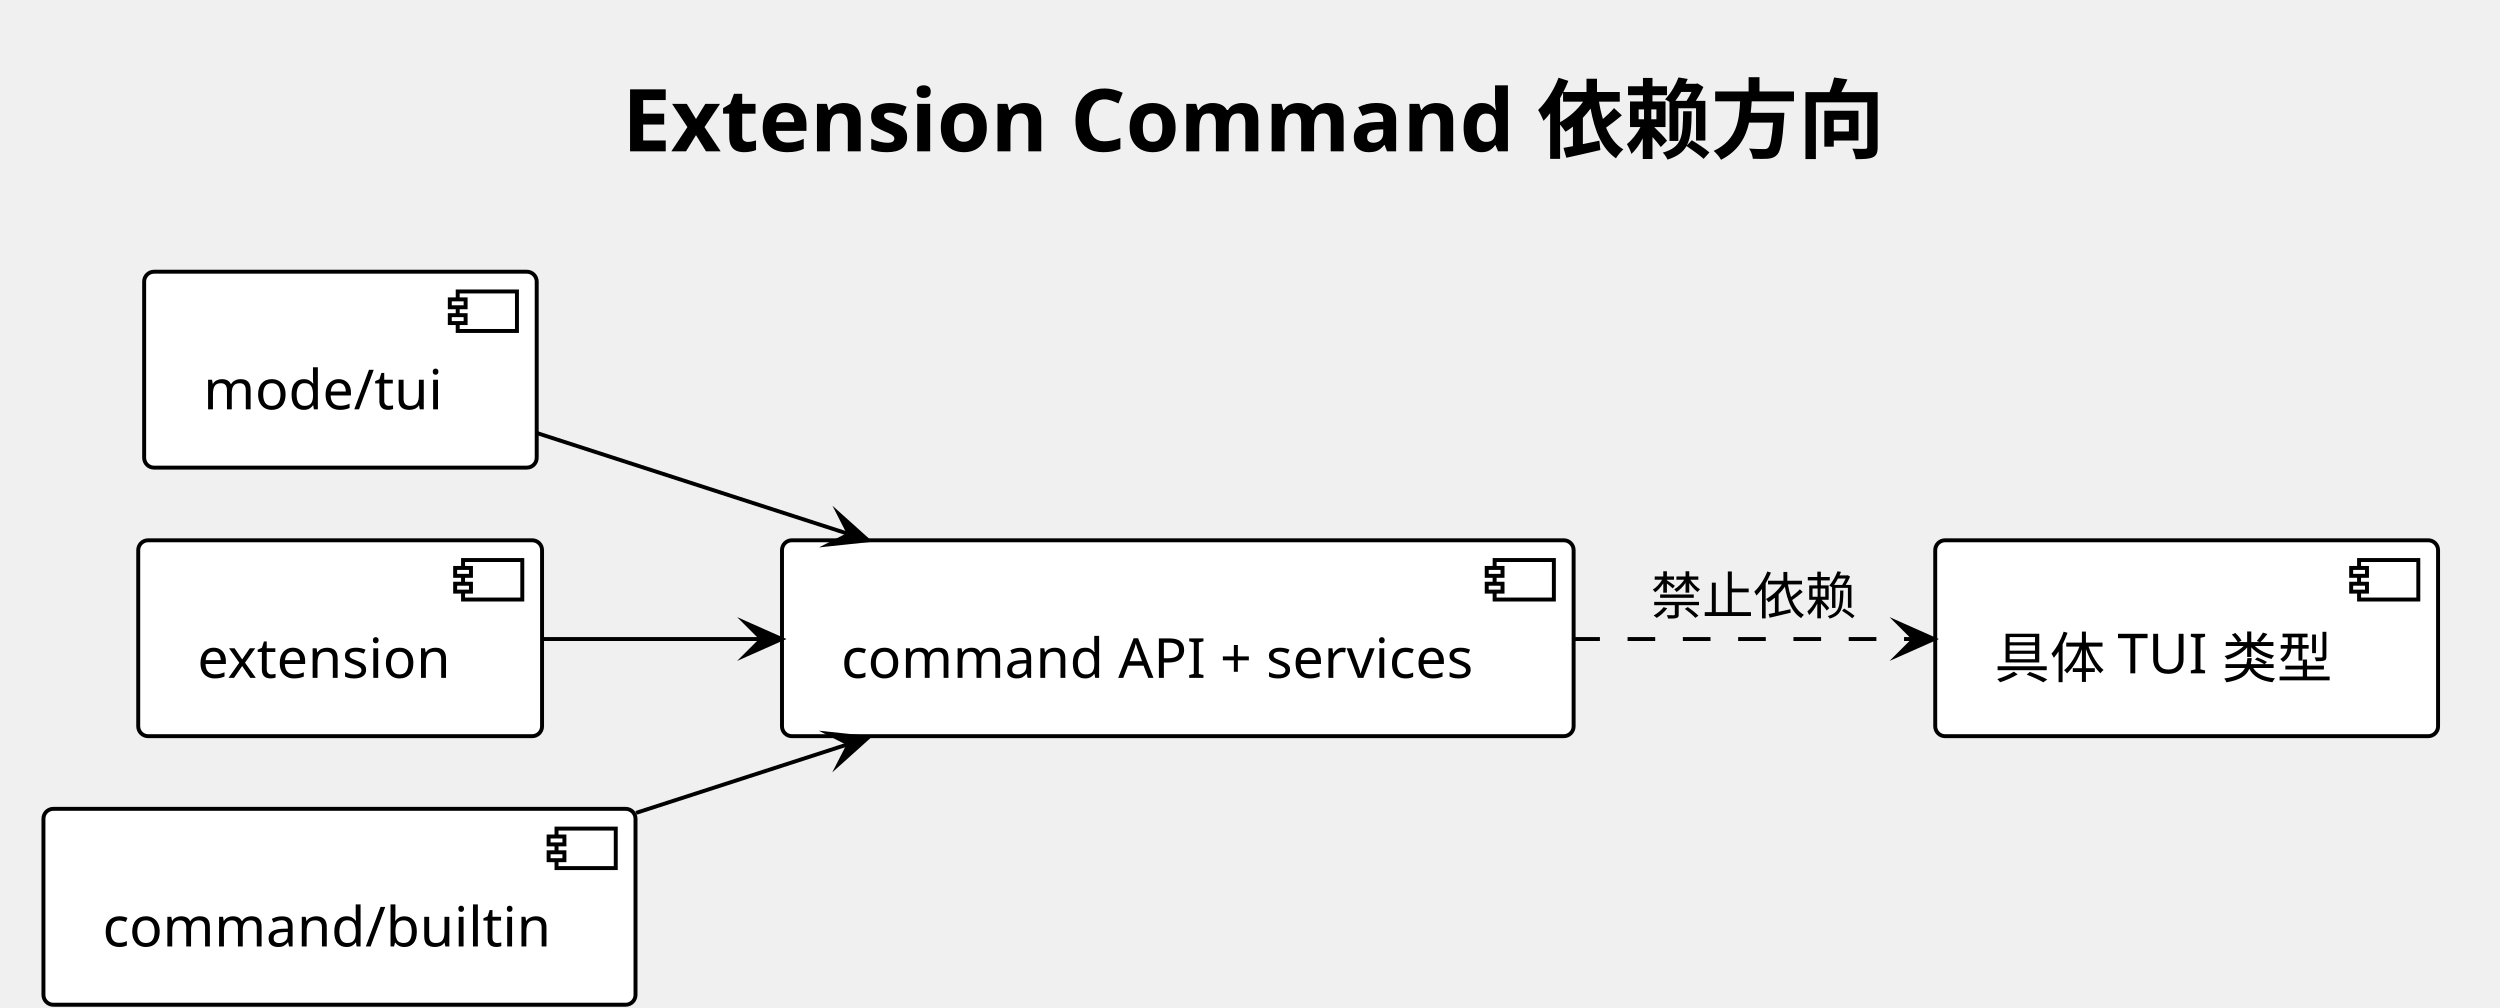
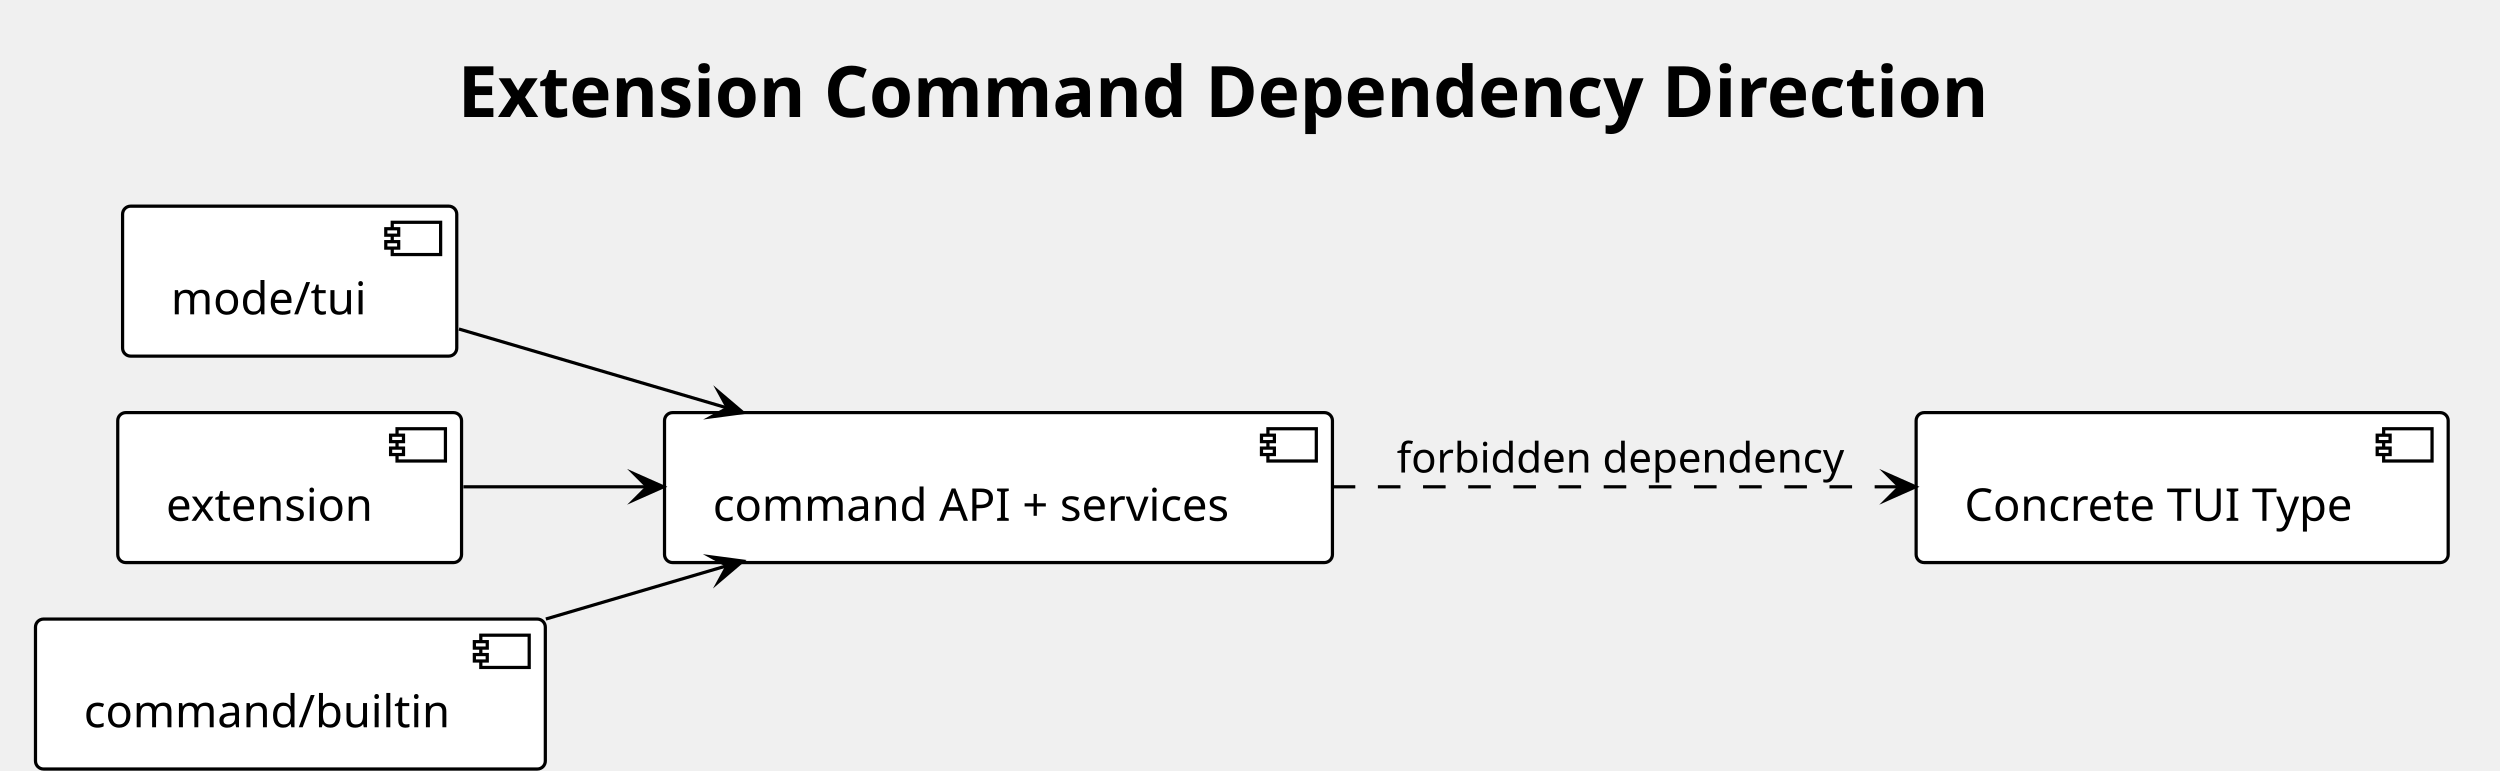
- <svg xmlns="http://www.w3.org/2000/svg" contentStyleType="text/css" data-diagram-type="DESCRIPTION" height="255px" preserveAspectRatio="none" style="width:633px;height:255px;" version="1.1" viewBox="0 0 633 255" width="633px" zoomAndPan="magnify">
+ <svg xmlns="http://www.w3.org/2000/svg" contentStyleType="text/css" data-diagram-type="DESCRIPTION" height="239px" preserveAspectRatio="none" style="width:775px;height:239px;" version="1.1" viewBox="0 0 775 239" width="775px" zoomAndPan="magnify">
  <defs />
  <g>
    <g class="title" data-source-line="535">
-       <text fill="#000000" font-family="'PingFang SC'" font-size="22" font-weight="700" lengthAdjust="spacing" textLength="315.91" x="157.545" y="38.32">Extension Command 依赖方向</text>
+       <text fill="#000000" font-family="'sans-serif'" font-size="22" font-weight="700" lengthAdjust="spacing" textLength="489.135" x="141.933" y="36.27">Extension Command Dependency Direction</text>
    </g>
    <g class="entity" data-qualified-name="tui" data-source-line="538" id="ent0001">
-       <rect fill="#FFFFFF" height="49.6" rx="2.5" ry="2.5" style="stroke:#000000;stroke-width:1;" width="99.392" x="36.5" y="68.8" />
-       <rect fill="#FFFFFF" height="10" style="stroke:#000000;stroke-width:1;" width="15" x="115.892" y="73.8" />
-       <rect fill="#FFFFFF" height="2" style="stroke:#000000;stroke-width:1;" width="4" x="113.892" y="75.8" />
-       <rect fill="#FFFFFF" height="2" style="stroke:#000000;stroke-width:1;" width="4" x="113.892" y="79.8" />
-       <text fill="#000000" font-family="'PingFang SC'" font-size="14" lengthAdjust="spacing" textLength="59.392" x="51.5" y="103.64">mode/tui</text>
+       <rect fill="#FFFFFF" height="46.488" rx="2.5" ry="2.5" style="stroke:#000000;stroke-width:1;" width="103.595" x="38" y="63.91" />
+       <rect fill="#FFFFFF" height="10" style="stroke:#000000;stroke-width:1;" width="15" x="121.595" y="68.91" />
+       <rect fill="#FFFFFF" height="2" style="stroke:#000000;stroke-width:1;" width="4" x="119.595" y="70.91" />
+       <rect fill="#FFFFFF" height="2" style="stroke:#000000;stroke-width:1;" width="4" x="119.595" y="74.91" />
+       <text fill="#000000" font-family="'sans-serif'" font-size="14" lengthAdjust="spacing" textLength="63.595" x="53" y="97.445">mode/tui</text>
    </g>
    <g class="entity" data-qualified-name="command" data-source-line="539" id="ent0002">
-       <rect fill="#FFFFFF" height="49.6" rx="2.5" ry="2.5" style="stroke:#000000;stroke-width:1;" width="200.44" x="198" y="136.8" />
-       <rect fill="#FFFFFF" height="10" style="stroke:#000000;stroke-width:1;" width="15" x="378.44" y="141.8" />
-       <rect fill="#FFFFFF" height="2" style="stroke:#000000;stroke-width:1;" width="4" x="376.44" y="143.8" />
-       <rect fill="#FFFFFF" height="2" style="stroke:#000000;stroke-width:1;" width="4" x="376.44" y="147.8" />
-       <text fill="#000000" font-family="'PingFang SC'" font-size="14" lengthAdjust="spacing" textLength="160.44" x="213" y="171.64">command API + services</text>
+       <rect fill="#FFFFFF" height="46.488" rx="2.5" ry="2.5" style="stroke:#000000;stroke-width:1;" width="207.057" x="206" y="127.91" />
+       <rect fill="#FFFFFF" height="10" style="stroke:#000000;stroke-width:1;" width="15" x="393.057" y="132.91" />
+       <rect fill="#FFFFFF" height="2" style="stroke:#000000;stroke-width:1;" width="4" x="391.057" y="134.91" />
+       <rect fill="#FFFFFF" height="2" style="stroke:#000000;stroke-width:1;" width="4" x="391.057" y="138.91" />
+       <text fill="#000000" font-family="'sans-serif'" font-size="14" lengthAdjust="spacing" textLength="167.057" x="221" y="161.445">command API + services</text>
    </g>
    <g class="entity" data-qualified-name="extension" data-source-line="540" id="ent0003">
-       <rect fill="#FFFFFF" height="49.6" rx="2.5" ry="2.5" style="stroke:#000000;stroke-width:1;" width="102.246" x="35" y="136.8" />
-       <rect fill="#FFFFFF" height="10" style="stroke:#000000;stroke-width:1;" width="15" x="117.246" y="141.8" />
-       <rect fill="#FFFFFF" height="2" style="stroke:#000000;stroke-width:1;" width="4" x="115.246" y="143.8" />
-       <rect fill="#FFFFFF" height="2" style="stroke:#000000;stroke-width:1;" width="4" x="115.246" y="147.8" />
-       <text fill="#000000" font-family="'PingFang SC'" font-size="14" lengthAdjust="spacing" textLength="62.245" x="50" y="171.64">extension</text>
+       <rect fill="#FFFFFF" height="46.488" rx="2.5" ry="2.5" style="stroke:#000000;stroke-width:1;" width="106.582" x="36.5" y="127.91" />
+       <rect fill="#FFFFFF" height="10" style="stroke:#000000;stroke-width:1;" width="15" x="123.082" y="132.91" />
+       <rect fill="#FFFFFF" height="2" style="stroke:#000000;stroke-width:1;" width="4" x="121.082" y="134.91" />
+       <rect fill="#FFFFFF" height="2" style="stroke:#000000;stroke-width:1;" width="4" x="121.082" y="138.91" />
+       <text fill="#000000" font-family="'sans-serif'" font-size="14" lengthAdjust="spacing" textLength="66.582" x="51.5" y="161.445">extension</text>
    </g>
    <g class="entity" data-qualified-name="builtin" data-source-line="541" id="ent0004">
-       <rect fill="#FFFFFF" height="49.6" rx="2.5" ry="2.5" style="stroke:#000000;stroke-width:1;" width="149.91" x="11" y="204.8" />
-       <rect fill="#FFFFFF" height="10" style="stroke:#000000;stroke-width:1;" width="15" x="140.91" y="209.8" />
-       <rect fill="#FFFFFF" height="2" style="stroke:#000000;stroke-width:1;" width="4" x="138.91" y="211.8" />
-       <rect fill="#FFFFFF" height="2" style="stroke:#000000;stroke-width:1;" width="4" x="138.91" y="215.8" />
-       <text fill="#000000" font-family="'PingFang SC'" font-size="14" lengthAdjust="spacing" textLength="109.91" x="26" y="239.64">command/builtin</text>
+       <rect fill="#FFFFFF" height="46.488" rx="2.5" ry="2.5" style="stroke:#000000;stroke-width:1;" width="158.05" x="11" y="191.91" />
+       <rect fill="#FFFFFF" height="10" style="stroke:#000000;stroke-width:1;" width="15" x="149.05" y="196.91" />
+       <rect fill="#FFFFFF" height="2" style="stroke:#000000;stroke-width:1;" width="4" x="147.05" y="198.91" />
+       <rect fill="#FFFFFF" height="2" style="stroke:#000000;stroke-width:1;" width="4" x="147.05" y="202.91" />
+       <text fill="#000000" font-family="'sans-serif'" font-size="14" lengthAdjust="spacing" textLength="118.05" x="26" y="225.445">command/builtin</text>
    </g>
    <g class="entity" data-qualified-name="noTui" data-source-line="542" id="ent0005">
-       <rect fill="#FFFFFF" height="49.6" rx="2.5" ry="2.5" style="stroke:#000000;stroke-width:1;" width="127.317" x="490" y="136.8" />
-       <rect fill="#FFFFFF" height="10" style="stroke:#000000;stroke-width:1;" width="15" x="597.317" y="141.8" />
-       <rect fill="#FFFFFF" height="2" style="stroke:#000000;stroke-width:1;" width="4" x="595.317" y="143.8" />
-       <rect fill="#FFFFFF" height="2" style="stroke:#000000;stroke-width:1;" width="4" x="595.317" y="147.8" />
-       <text fill="#000000" font-family="'PingFang SC'" font-size="14" lengthAdjust="spacing" textLength="87.317" x="505" y="171.64">具体 TUI 类型</text>
+       <rect fill="#FFFFFF" height="46.488" rx="2.5" ry="2.5" style="stroke:#000000;stroke-width:1;" width="164.934" x="594" y="127.91" />
+       <rect fill="#FFFFFF" height="10" style="stroke:#000000;stroke-width:1;" width="15" x="738.934" y="132.91" />
+       <rect fill="#FFFFFF" height="2" style="stroke:#000000;stroke-width:1;" width="4" x="736.934" y="134.91" />
+       <rect fill="#FFFFFF" height="2" style="stroke:#000000;stroke-width:1;" width="4" x="736.934" y="138.91" />
+       <text fill="#000000" font-family="'sans-serif'" font-size="14" lengthAdjust="spacing" textLength="124.934" x="609" y="161.445">Concrete TUI Type</text>
    </g>
    <g class="link" data-entity-1="ent0001" data-entity-2="ent0002" data-link-type="dependency" id="lnk6">
-       <polygon fill="#000000" points="219.773,136.793,212.443,130.215,215.016,135.253,209.978,137.826,219.773,136.793" style="stroke:#000000;stroke-width:1;stroke-linejoin:miter;stroke-miterlimit:10;" />
-       <path d="M135.706,109.572 C160.666,117.654 186.894,126.147 215.016,135.253" fill="none" style="stroke:#000000;stroke-width:1;" />
+       <polygon fill="#000000" points="230.331,127.909,222.826,121.531,225.534,126.497,220.568,129.205,230.331,127.909" style="stroke:#000000;stroke-width:1;stroke-linejoin:miter;stroke-miterlimit:10;" />
+       <path d="M142.269,101.996 C168.518,109.72 196.239,117.877 225.534,126.497" fill="none" style="stroke:#000000;stroke-width:1;" />
    </g>
    <g class="link" data-entity-1="ent0003" data-entity-2="ent0002" data-link-type="dependency" id="lnk7">
-       <polygon fill="#000000" points="197.888,161.8,188.888,157.8,192.888,161.8,188.888,165.8,197.888,161.8" style="stroke:#000000;stroke-width:1;stroke-linejoin:miter;stroke-miterlimit:10;" />
-       <path d="M137.033,161.8 C155.352,161.8 171.779,161.8 192.888,161.8" fill="none" style="stroke:#000000;stroke-width:1;" />
+       <polygon fill="#000000" points="205.656,150.91,196.656,146.91,200.656,150.91,196.656,154.91,205.656,150.91" style="stroke:#000000;stroke-width:1;stroke-linejoin:miter;stroke-miterlimit:10;" />
+       <path d="M143.651,150.91 C162.383,150.91 179.174,150.91 200.656,150.91" fill="none" style="stroke:#000000;stroke-width:1;" />
    </g>
    <g class="link" data-entity-1="ent0004" data-entity-2="ent0002" data-link-type="dependency" id="lnk8">
-       <polygon fill="#000000" points="219.72,186.824,209.926,185.791,214.964,188.364,212.391,193.402,219.72,186.824" style="stroke:#000000;stroke-width:1;stroke-linejoin:miter;stroke-miterlimit:10;" />
-       <path d="M161.038,205.826 C180.05,199.669 195.792,194.572 214.964,188.364" fill="none" style="stroke:#000000;stroke-width:1;" />
+       <polygon fill="#000000" points="230.248,173.936,220.485,172.639,225.452,175.347,222.743,180.314,230.248,173.936" style="stroke:#000000;stroke-width:1;stroke-linejoin:miter;stroke-miterlimit:10;" />
+       <path d="M169.215,191.895 C189.066,186.054 205.598,181.189 225.452,175.347" fill="none" style="stroke:#000000;stroke-width:1;" />
    </g>
    <g class="link" data-entity-1="ent0002" data-entity-2="ent0005" data-link-type="dependency" id="lnk9">
-       <polygon fill="#000000" points="489.681,161.8,480.681,157.8,484.681,161.8,480.681,165.8,489.681,161.8" style="stroke:#000000;stroke-width:1;stroke-linejoin:miter;stroke-miterlimit:10;" />
-       <path d="M398.099,161.8 C428.927,161.8 457.049,161.8 484.681,161.8" fill="none" style="stroke:#000000;stroke-width:1;stroke-dasharray:7,7;" />
-       <text fill="#000000" font-family="'PingFang SC'" font-size="13" lengthAdjust="spacing" textLength="52" x="418" y="155.58">禁止依赖</text>
+       <polygon fill="#000000" points="593.819,150.91,584.819,146.91,588.819,150.91,584.819,154.91,593.819,150.91" style="stroke:#000000;stroke-width:1;stroke-linejoin:miter;stroke-miterlimit:10;" />
+       <path d="M413.144,150.91 C470.286,150.91 535.438,150.91 588.819,150.91" fill="none" style="stroke:#000000;stroke-width:1;stroke-dasharray:7,7;" />
+       <text fill="#000000" font-family="'sans-serif'" font-size="13" lengthAdjust="spacing" textLength="141.673" x="433" y="146.478">forbidden dependency</text>
    </g>
  </g>
</svg>
